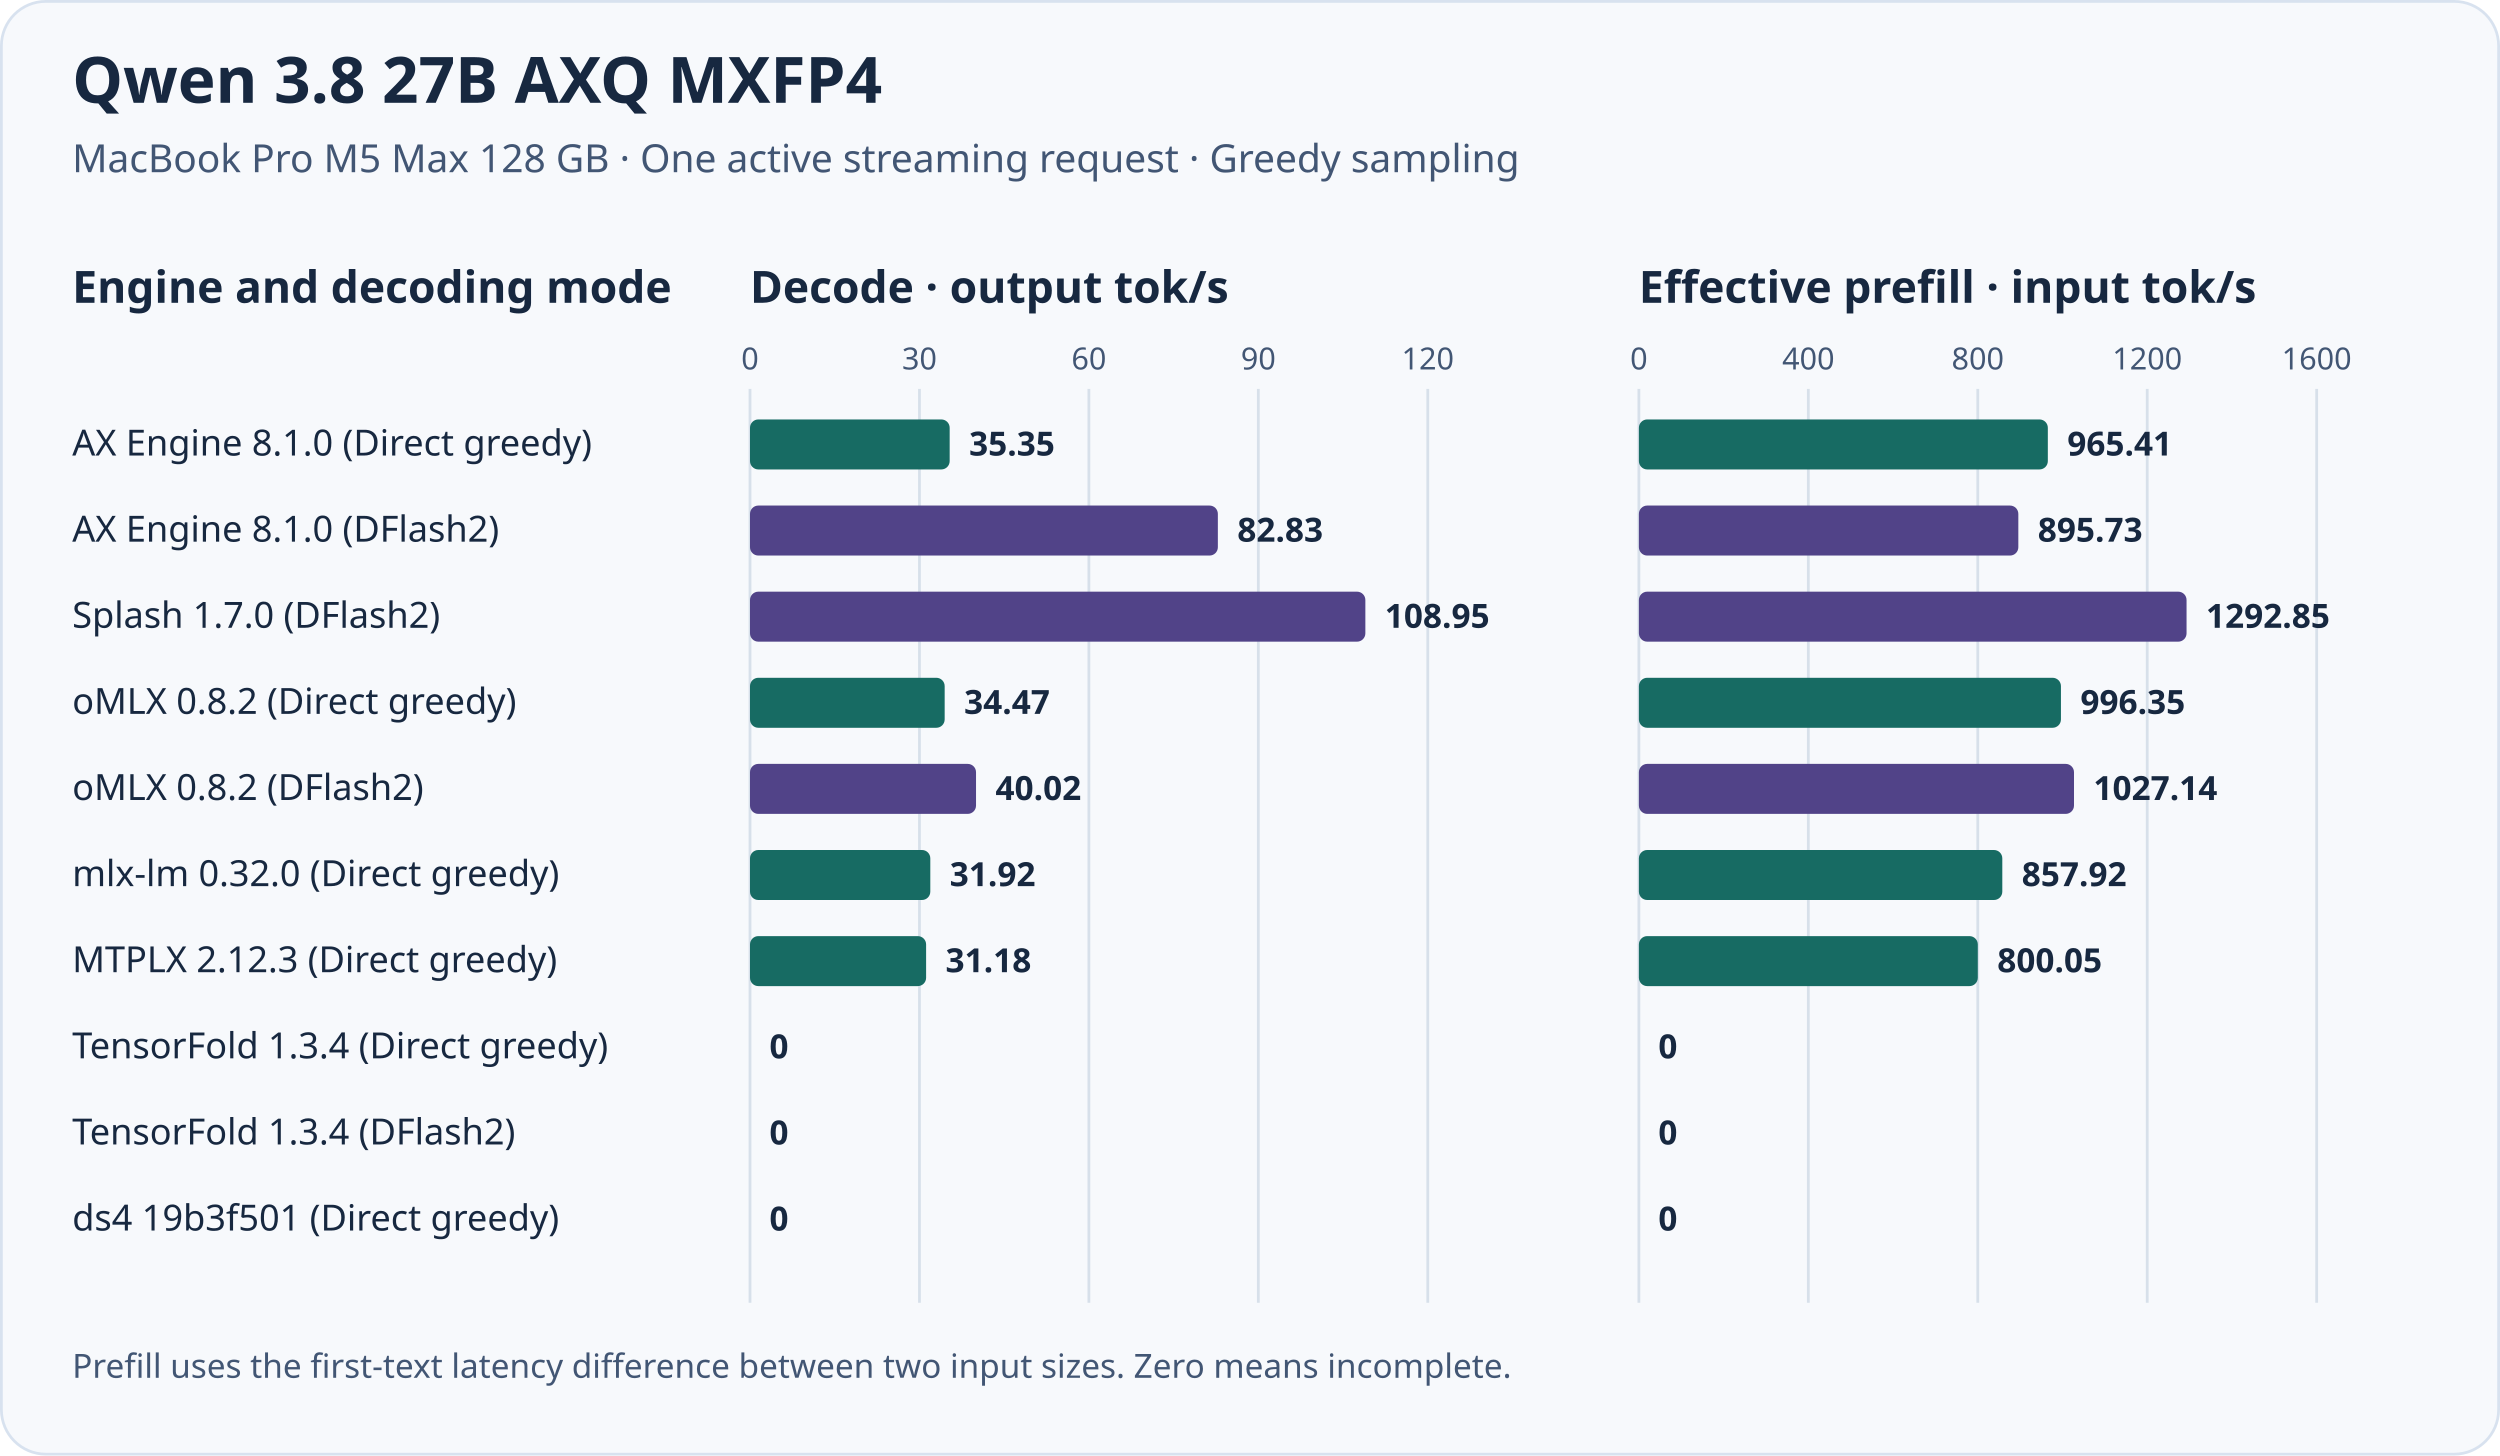
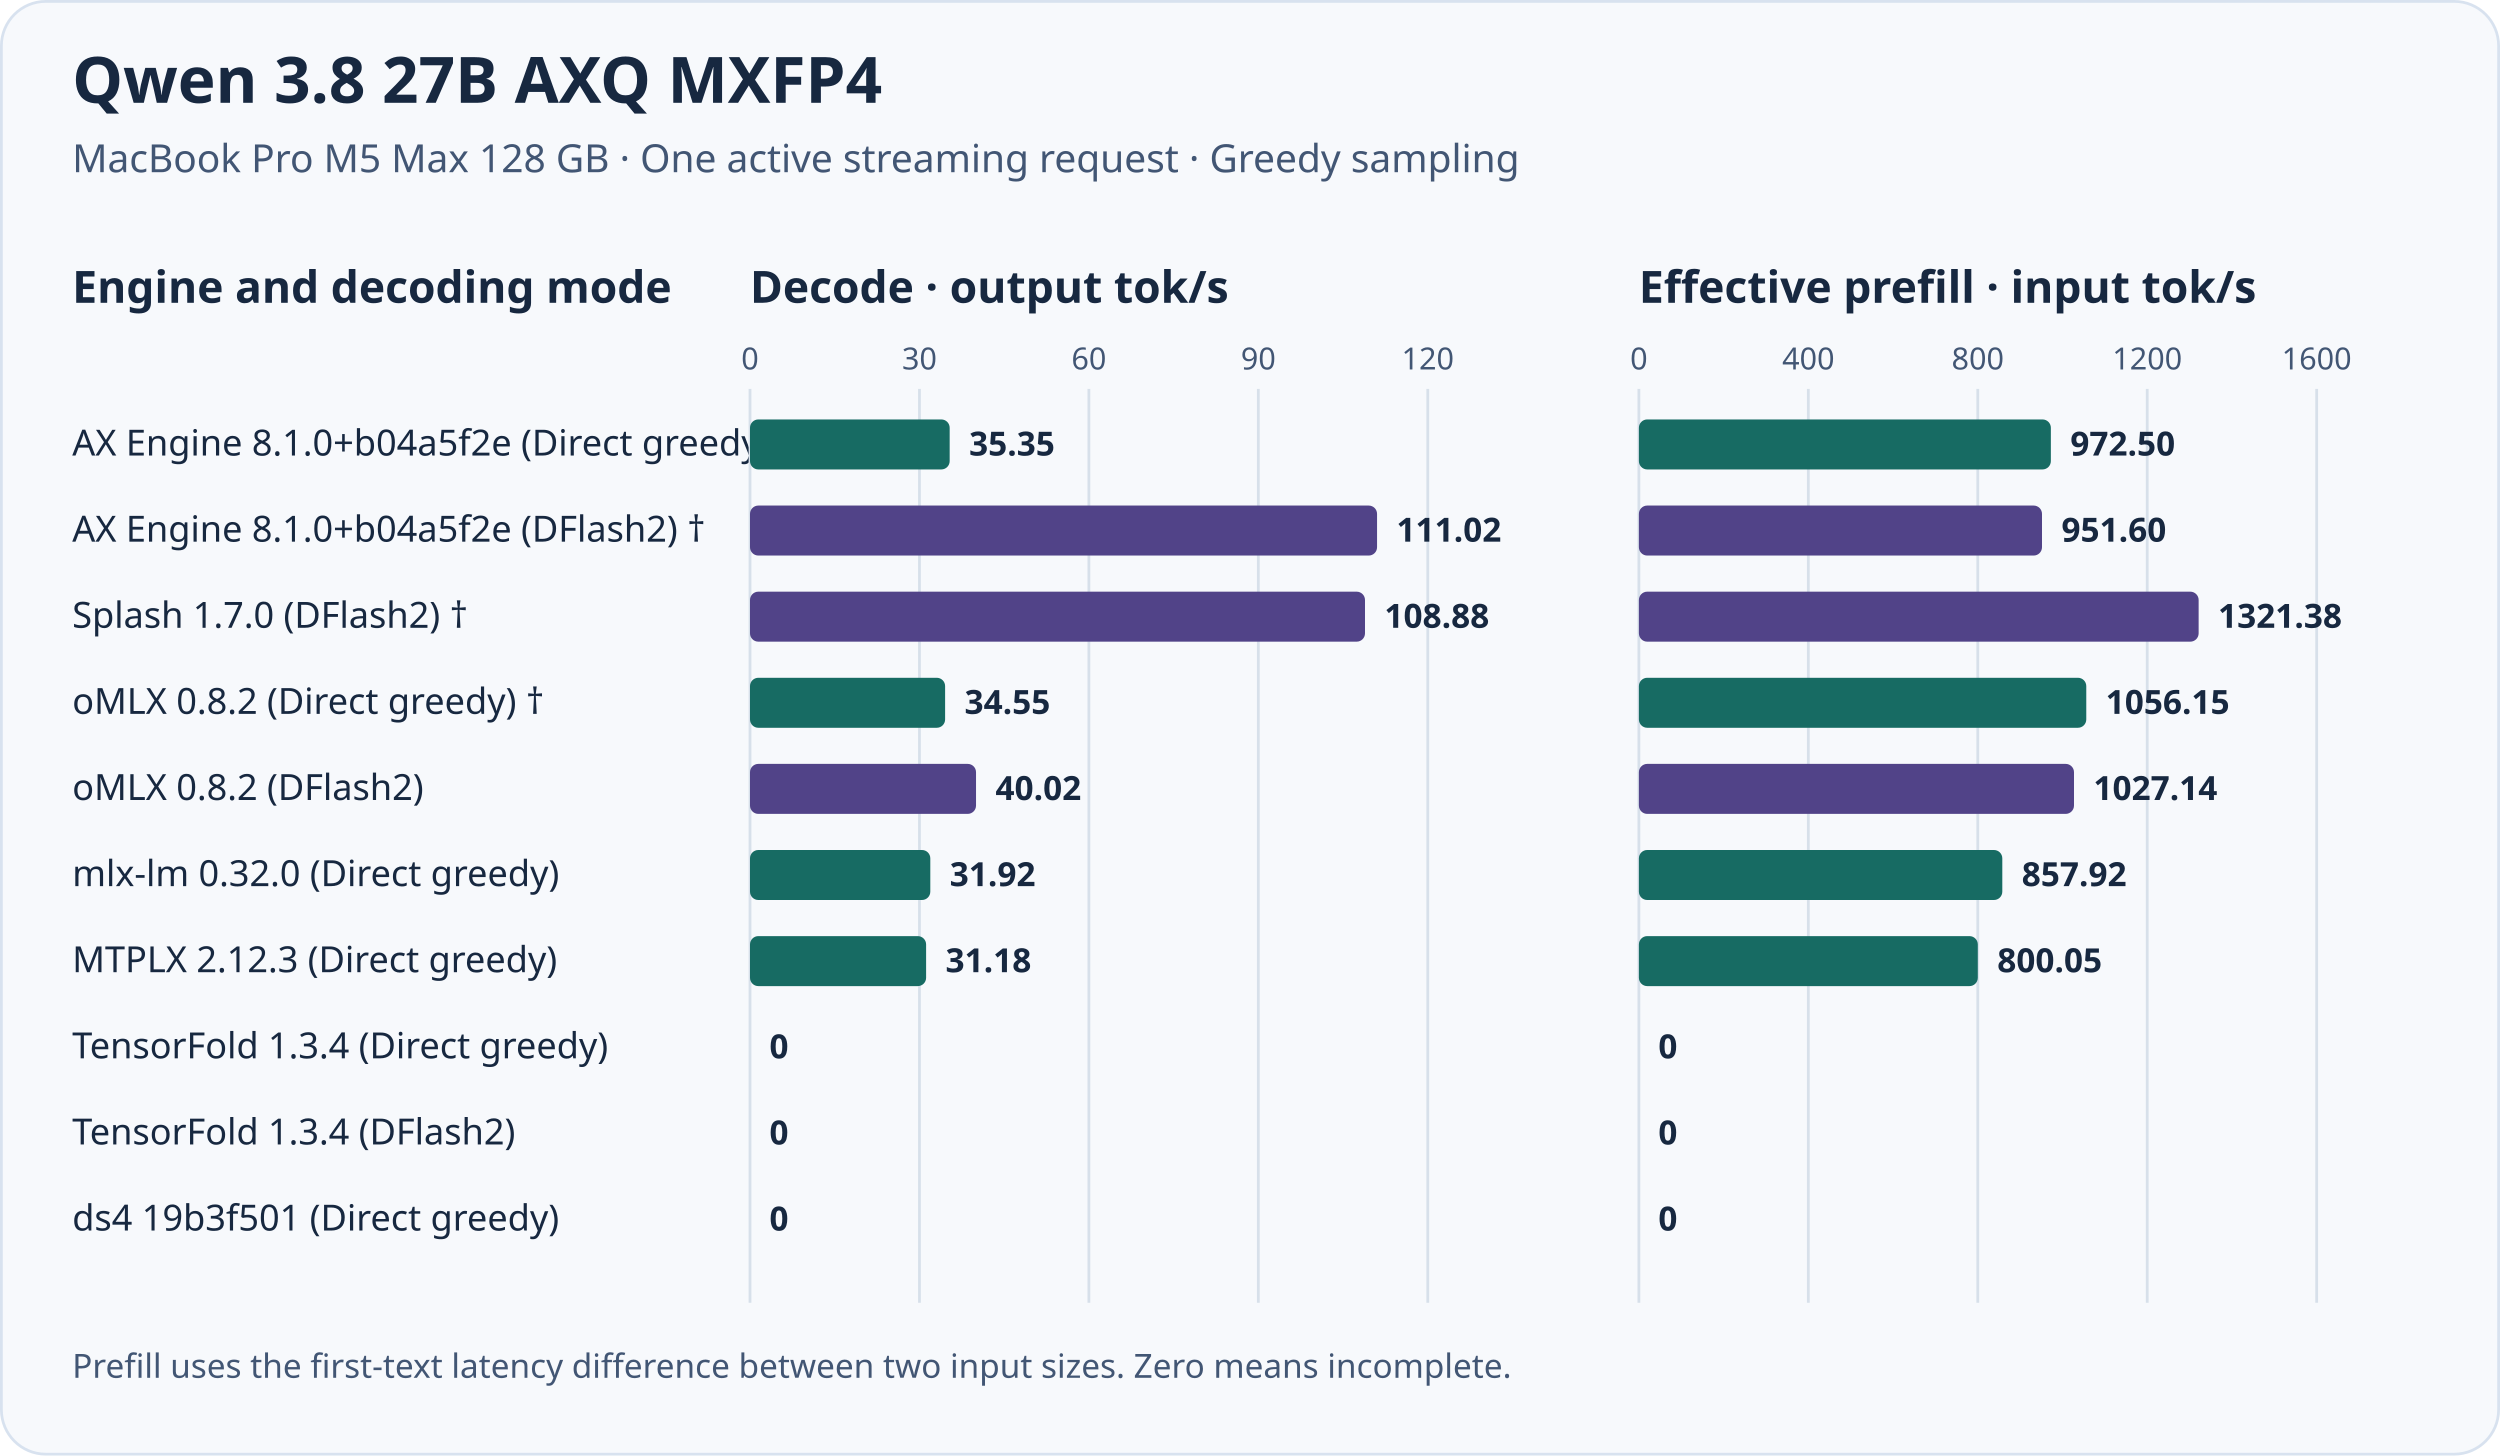
<svg xmlns="http://www.w3.org/2000/svg" width="900" height="524" viewBox="0 0 900 524" role="img" aria-labelledby="title desc">
  <rect x="0.5" y="0.5" width="899" height="523" rx="16" fill="#f7f9fc" stroke="#d8e2ef" />
  <g font-family="system-ui, sans-serif" fill="#172840">
    <text x="26" y="37" font-size="23" font-weight="700">Qwen 3.8 27B AXQ MXFP4</text>
    <text x="26" y="62" font-size="14" fill="#425674">MacBook Pro M5 Max 128 GB · One active streaming request · Greedy sampling</text>
    <text x="26" y="109" font-size="16" font-weight="700">Engine and decoding mode</text>
-     <text x="26" y="164" font-size="13">AX Engine 8.1.0 (Direct greedy)</text>
-     <text x="26" y="195" font-size="13">AX Engine 8.1.0 (DFlash2)</text>
-     <text x="26" y="226" font-size="13">Splash 1.7.0 (DFlash2)</text>
-     <text x="26" y="257" font-size="13">oMLX 0.8.2 (Direct greedy)</text>
+     <text x="26" y="164" font-size="13">AX Engine 8.1.0+b04a5f2e (Direct greedy) †</text>
+     <text x="26" y="195" font-size="13">AX Engine 8.1.0+b04a5f2e (DFlash2) †</text>
+     <text x="26" y="226" font-size="13">Splash 1.7.0 (DFlash2) †</text>
+     <text x="26" y="257" font-size="13">oMLX 0.8.2 (Direct greedy) †</text>
    <text x="26" y="288" font-size="13">oMLX 0.8.2 (DFlash2)</text>
    <text x="26" y="319" font-size="13">mlx-lm 0.32.0 (Direct greedy)</text>
    <text x="26" y="350" font-size="13">MTPLX 2.12.3 (Direct greedy)</text>
    <text x="26" y="381" font-size="13">TensorFold 1.3.4 (Direct greedy)</text>
    <text x="26" y="412" font-size="13">TensorFold 1.3.4 (DFlash2)</text>
    <text x="26" y="443" font-size="13">ds4 19b3f501 (Direct greedy)</text>
    <text x="270" y="109" font-size="16" font-weight="700">Decode · output tok/s</text>
    <line x1="270" x2="270" y1="140" y2="469" stroke="#d7e0ea" />
    <text x="270" y="133" text-anchor="middle" font-size="11" fill="#425674">0</text>
    <line x1="331" x2="331" y1="140" y2="469" stroke="#d7e0ea" />
    <text x="331" y="133" text-anchor="middle" font-size="11" fill="#425674">30</text>
    <line x1="392" x2="392" y1="140" y2="469" stroke="#d7e0ea" />
    <text x="392" y="133" text-anchor="middle" font-size="11" fill="#425674">60</text>
    <line x1="453" x2="453" y1="140" y2="469" stroke="#d7e0ea" />
    <text x="453" y="133" text-anchor="middle" font-size="11" fill="#425674">90</text>
    <line x1="514" x2="514" y1="140" y2="469" stroke="#d7e0ea" />
    <text x="514" y="133" text-anchor="middle" font-size="11" fill="#425674">120</text>
    <rect x="270" y="151" width="71.88" height="18" rx="3" fill="#176b63" />
    <text x="348.88" y="164" font-size="12" font-weight="600">35.35</text>
-     <rect x="270" y="182" width="168.43" height="18" rx="3" fill="#514388" />
-     <text x="445.43" y="195" font-size="12" font-weight="600">82.83</text>
-     <rect x="270" y="213" width="221.53" height="18" rx="3" fill="#514388" />
-     <text x="498.53" y="226" font-size="12" font-weight="600">108.95</text>
-     <rect x="270" y="244" width="70.08" height="18" rx="3" fill="#176b63" />
-     <text x="347.08" y="257" font-size="12" font-weight="600">34.47</text>
+     <rect x="270" y="182" width="225.74" height="18" rx="3" fill="#514388" />
+     <text x="502.74" y="195" font-size="12" font-weight="600">111.02</text>
+     <rect x="270" y="213" width="221.40" height="18" rx="3" fill="#514388" />
+     <text x="498.40" y="226" font-size="12" font-weight="600">108.88</text>
+     <rect x="270" y="244" width="70.24" height="18" rx="3" fill="#176b63" />
+     <text x="347.24" y="257" font-size="12" font-weight="600">34.55</text>
    <rect x="270" y="275" width="81.37" height="18" rx="3" fill="#514388" />
    <text x="358.37" y="288" font-size="12" font-weight="600">40.02</text>
    <rect x="270" y="306" width="64.91" height="18" rx="3" fill="#176b63" />
    <text x="341.91" y="319" font-size="12" font-weight="600">31.92</text>
    <rect x="270" y="337" width="63.40" height="18" rx="3" fill="#176b63" />
    <text x="340.40" y="350" font-size="12" font-weight="600">31.18</text>
    <text x="277.00" y="381" font-size="12" font-weight="600">0</text>
    <text x="277.00" y="412" font-size="12" font-weight="600">0</text>
    <text x="277.00" y="443" font-size="12" font-weight="600">0</text>
    <text x="590" y="109" font-size="16" font-weight="700">Effective prefill · input tok/s</text>
    <line x1="590" x2="590" y1="140" y2="469" stroke="#d7e0ea" />
    <text x="590" y="133" text-anchor="middle" font-size="11" fill="#425674">0</text>
    <line x1="651" x2="651" y1="140" y2="469" stroke="#d7e0ea" />
    <text x="651" y="133" text-anchor="middle" font-size="11" fill="#425674">400</text>
    <line x1="712" x2="712" y1="140" y2="469" stroke="#d7e0ea" />
    <text x="712" y="133" text-anchor="middle" font-size="11" fill="#425674">800</text>
    <line x1="773" x2="773" y1="140" y2="469" stroke="#d7e0ea" />
    <text x="773" y="133" text-anchor="middle" font-size="11" fill="#425674">1200</text>
    <line x1="834" x2="834" y1="140" y2="469" stroke="#d7e0ea" />
    <text x="834" y="133" text-anchor="middle" font-size="11" fill="#425674">1600</text>
-     <rect x="590" y="151" width="147.22" height="18" rx="3" fill="#176b63" />
-     <text x="744.22" y="164" font-size="12" font-weight="600">965.41</text>
-     <rect x="590" y="182" width="136.60" height="18" rx="3" fill="#514388" />
-     <text x="733.60" y="195" font-size="12" font-weight="600">895.73</text>
-     <rect x="590" y="213" width="197.16" height="18" rx="3" fill="#514388" />
-     <text x="794.16" y="226" font-size="12" font-weight="600">1292.85</text>
-     <rect x="590" y="244" width="151.94" height="18" rx="3" fill="#176b63" />
-     <text x="748.94" y="257" font-size="12" font-weight="600">996.35</text>
+     <rect x="590" y="151" width="148.31" height="18" rx="3" fill="#176b63" />
+     <text x="745.31" y="164" font-size="12" font-weight="600">972.50</text>
+     <rect x="590" y="182" width="145.12" height="18" rx="3" fill="#514388" />
+     <text x="742.12" y="195" font-size="12" font-weight="600">951.60</text>
+     <rect x="590" y="213" width="201.51" height="18" rx="3" fill="#514388" />
+     <text x="798.51" y="226" font-size="12" font-weight="600">1321.38</text>
+     <rect x="590" y="244" width="161.06" height="18" rx="3" fill="#176b63" />
+     <text x="758.06" y="257" font-size="12" font-weight="600">1056.15</text>
    <rect x="590" y="275" width="156.64" height="18" rx="3" fill="#514388" />
    <text x="753.64" y="288" font-size="12" font-weight="600">1027.14</text>
    <rect x="590" y="306" width="130.83" height="18" rx="3" fill="#176b63" />
    <text x="727.83" y="319" font-size="12" font-weight="600">857.92</text>
    <rect x="590" y="337" width="122.01" height="18" rx="3" fill="#176b63" />
    <text x="719.01" y="350" font-size="12" font-weight="600">800.05</text>
    <text x="597.00" y="381" font-size="12" font-weight="600">0</text>
    <text x="597.00" y="412" font-size="12" font-weight="600">0</text>
    <text x="597.00" y="443" font-size="12" font-weight="600">0</text>
    <text x="26" y="496" font-size="12" fill="#425674">Prefill uses the first-text latency difference between two input sizes. Zero means incomplete.</text>
  </g>
</svg>
